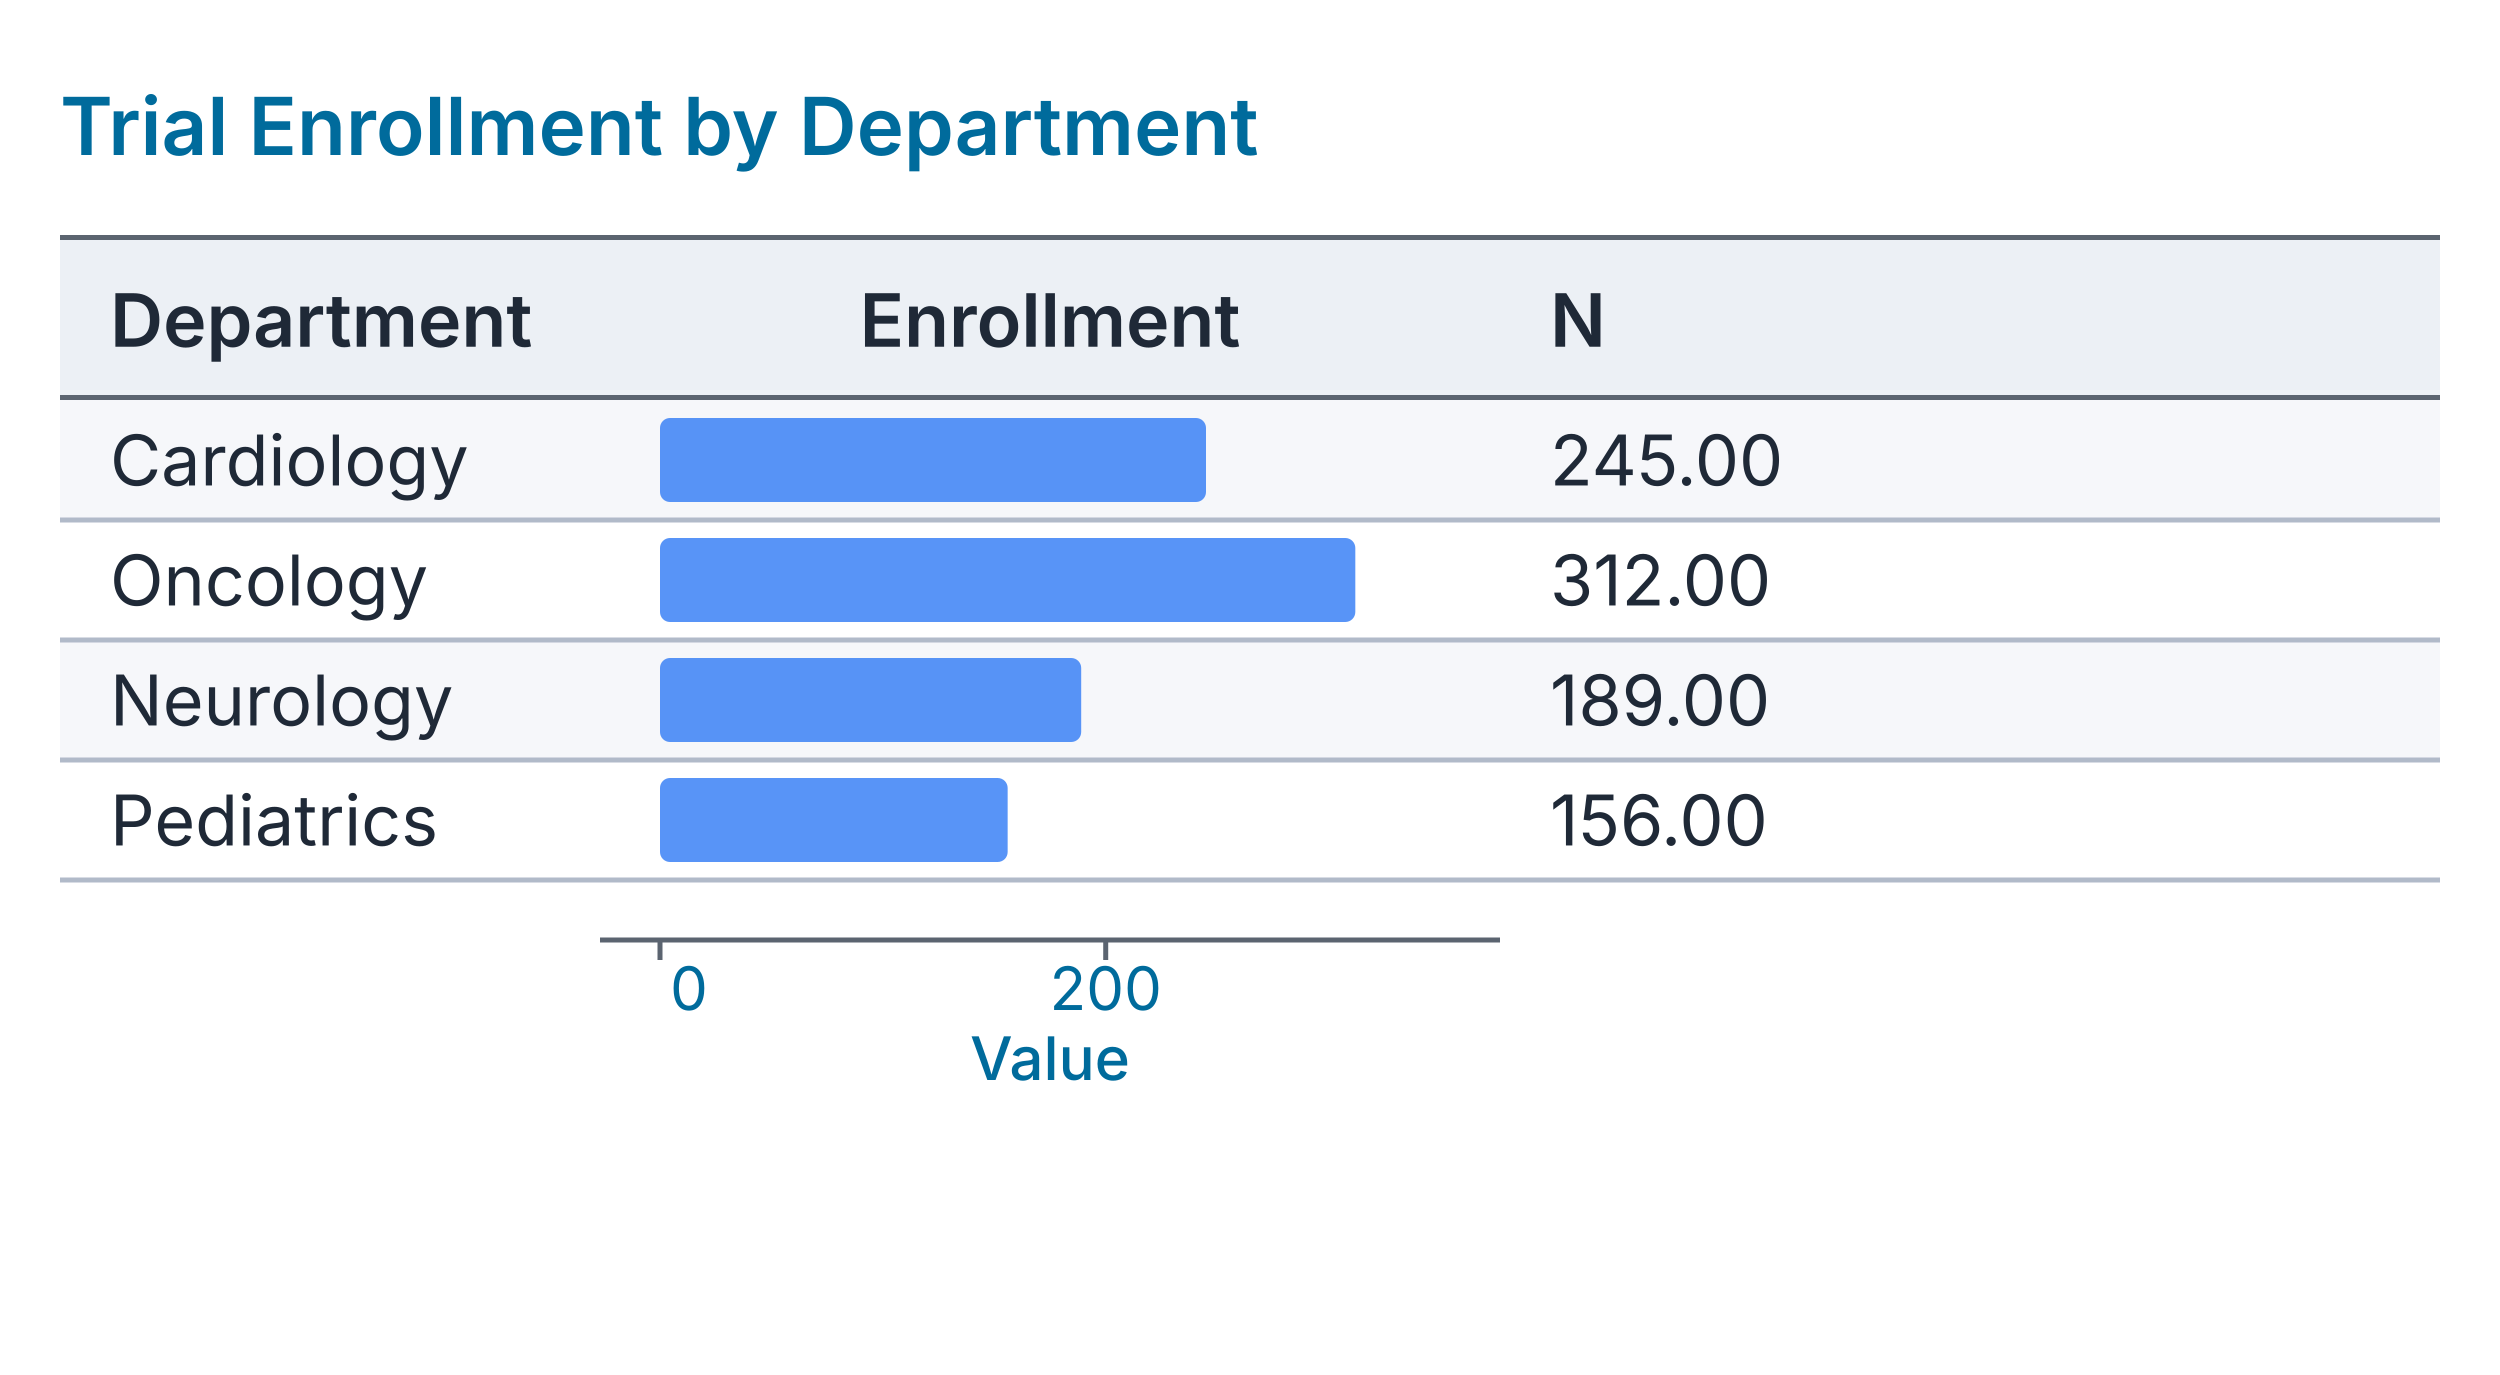
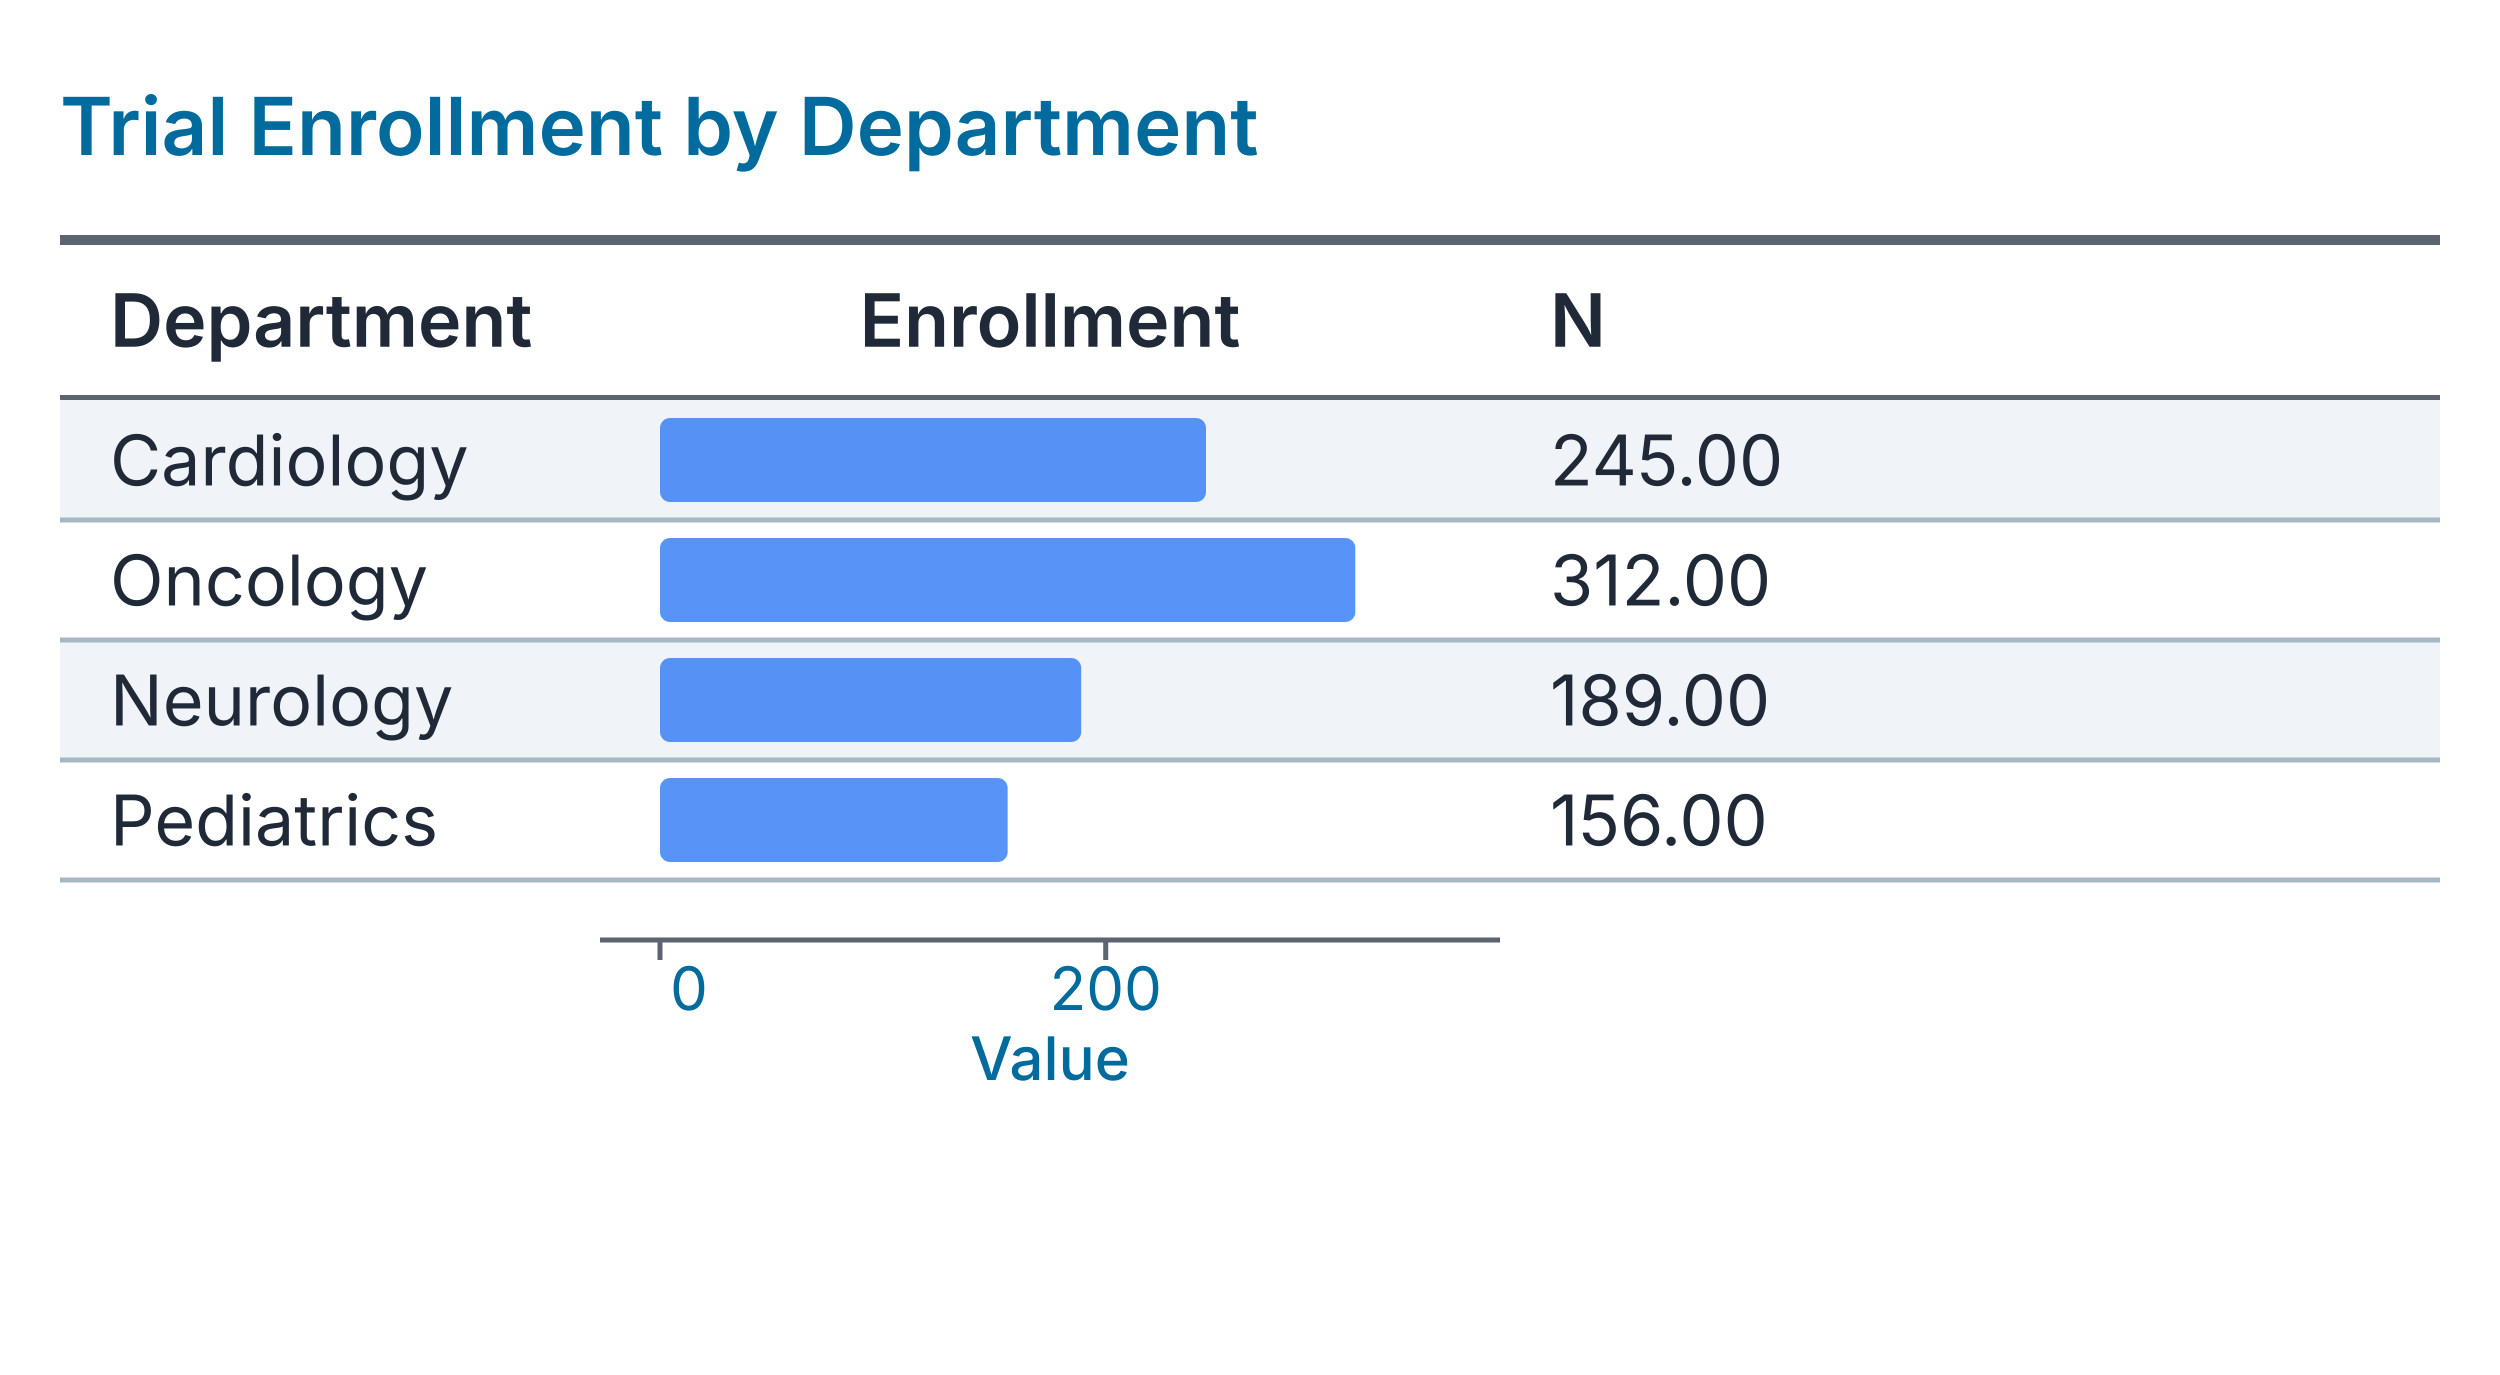
<svg xmlns="http://www.w3.org/2000/svg" width="500" height="275" viewBox="0 0 500 275">
  <style>
  text {
    font-variant-numeric: tabular-nums;
  }
  /* Use dominant-baseline for cell text to match CSS flex centering */
  .cell-text { dominant-baseline: central; }
</style>
  <rect width="100%" height="100%" fill="#FFFFFF" />
  <text x="12" y="31" font-family="Inter, -apple-system, system-ui, 'Segoe UI', sans-serif" font-size="16px" font-weight="600" fill="#006B9C">Trial Enrollment by Department</text>
  <line x1="12" x2="488" y1="48" y2="48" stroke="#5B6470" stroke-width="2" />
-   <rect x="12" y="48" width="476" height="32" fill="#ECF0F5" />
  <text class="cell-text" x="22" y="64" font-family="Inter, -apple-system, system-ui, 'Segoe UI', sans-serif" font-size="14.7px" font-weight="600" fill="#1F2937">Department</text>
  <text class="cell-text" x="210" y="64" font-family="Inter, -apple-system, system-ui, 'Segoe UI', sans-serif" font-size="14.7px" font-weight="600" text-anchor="middle" fill="#1F2937">Enrollment</text>
  <text class="cell-text" x="310" y="64" font-family="Inter, -apple-system, system-ui, 'Segoe UI', sans-serif" font-size="14.7px" font-weight="600" text-anchor="start" fill="#1F2937">N</text>
  <line x1="12" x2="488" y1="80" y2="80" stroke="#5B6470" stroke-width="2" />
-   <rect x="12" y="80" width="476" height="24" fill="#F6F7FA" />
-   <rect x="12" y="128" width="476" height="24" fill="#F6F7FA" />
+   <rect x="12" y="80" width="476" height="24" fill="#F0F4F8" />
+   <rect x="12" y="128" width="476" height="24" fill="#F0F4F8" />
  <defs>
    <clipPath id="viz-clip-viz_bar_enrollment">
      <rect x="132" y="80" width="156" height="96" />
    </clipPath>
  </defs>
  <g clip-path="url(#viz-clip-viz_bar_enrollment)">
    <rect x="132" y="83.6" width="109.2" height="16.8" fill="#3b82f6" fill-opacity="0.85" rx="2" class="viz-bar-segment" />
    <rect x="132" y="107.6" width="139.063" height="16.8" fill="#3b82f6" fill-opacity="0.85" rx="2" class="viz-bar-segment" />
    <rect x="132" y="131.6" width="84.24" height="16.8" fill="#3b82f6" fill-opacity="0.85" rx="2" class="viz-bar-segment" />
    <rect x="132" y="155.6" width="69.531" height="16.8" fill="#3b82f6" fill-opacity="0.85" rx="2" class="viz-bar-segment" />
  </g>
  <g transform="translate(0, 188)">
    <line x1="120" x2="300" y1="0" y2="0" stroke="#5B6470" stroke-width="1" />
    <line x1="132" x2="132" y1="0" y2="4" stroke="#5B6470" stroke-width="1" />
    <text x="134" y="14" text-anchor="start" font-family="Inter, -apple-system, system-ui, 'Segoe UI', sans-serif" font-size="12px" font-weight="400" fill="#006B9C">0</text>
    <line x1="221.143" x2="221.143" y1="0" y2="4" stroke="#5B6470" stroke-width="1" />
    <text x="221.143" y="14" text-anchor="middle" font-family="Inter, -apple-system, system-ui, 'Segoe UI', sans-serif" font-size="12px" font-weight="400" fill="#006B9C">200</text>
    <text x="210" y="28" text-anchor="middle" font-family="Inter, -apple-system, system-ui, 'Segoe UI', sans-serif" font-size="12px" font-weight="500" fill="#006B9C">Value</text>
  </g>
  <text class="cell-text" x="22" y="92" font-family="Inter, -apple-system, system-ui, 'Segoe UI', sans-serif" font-size="14px" font-weight="400" font-style="normal" fill="#1F2937">Cardiology</text>
  <text class="cell-text" x="310" y="92" font-family="Inter, -apple-system, system-ui, 'Segoe UI', sans-serif" font-size="14px" font-weight="400" font-style="normal" text-anchor="start" fill="#1F2937">245.00</text>
-   <line x1="12" x2="488" y1="104" y2="104" stroke="#B1BAC9" stroke-width="1" />
+   <line x1="12" x2="488" y1="104" y2="104" stroke="#A4B7C4" stroke-width="1" />
  <text class="cell-text" x="22" y="116" font-family="Inter, -apple-system, system-ui, 'Segoe UI', sans-serif" font-size="14px" font-weight="400" font-style="normal" fill="#1F2937">Oncology</text>
  <text class="cell-text" x="310" y="116" font-family="Inter, -apple-system, system-ui, 'Segoe UI', sans-serif" font-size="14px" font-weight="400" font-style="normal" text-anchor="start" fill="#1F2937">312.00</text>
-   <line x1="12" x2="488" y1="128" y2="128" stroke="#B1BAC9" stroke-width="1" />
+   <line x1="12" x2="488" y1="128" y2="128" stroke="#A4B7C4" stroke-width="1" />
  <text class="cell-text" x="22" y="140" font-family="Inter, -apple-system, system-ui, 'Segoe UI', sans-serif" font-size="14px" font-weight="400" font-style="normal" fill="#1F2937">Neurology</text>
  <text class="cell-text" x="310" y="140" font-family="Inter, -apple-system, system-ui, 'Segoe UI', sans-serif" font-size="14px" font-weight="400" font-style="normal" text-anchor="start" fill="#1F2937">189.00</text>
-   <line x1="12" x2="488" y1="152" y2="152" stroke="#B1BAC9" stroke-width="1" />
+   <line x1="12" x2="488" y1="152" y2="152" stroke="#A4B7C4" stroke-width="1" />
  <text class="cell-text" x="22" y="164" font-family="Inter, -apple-system, system-ui, 'Segoe UI', sans-serif" font-size="14px" font-weight="400" font-style="normal" fill="#1F2937">Pediatrics</text>
  <text class="cell-text" x="310" y="164" font-family="Inter, -apple-system, system-ui, 'Segoe UI', sans-serif" font-size="14px" font-weight="400" font-style="normal" text-anchor="start" fill="#1F2937">156.00</text>
-   <line x1="12" x2="488" y1="176" y2="176" stroke="#B1BAC9" stroke-width="1" />
+   <line x1="12" x2="488" y1="176" y2="176" stroke="#A4B7C4" stroke-width="1" />
</svg>
